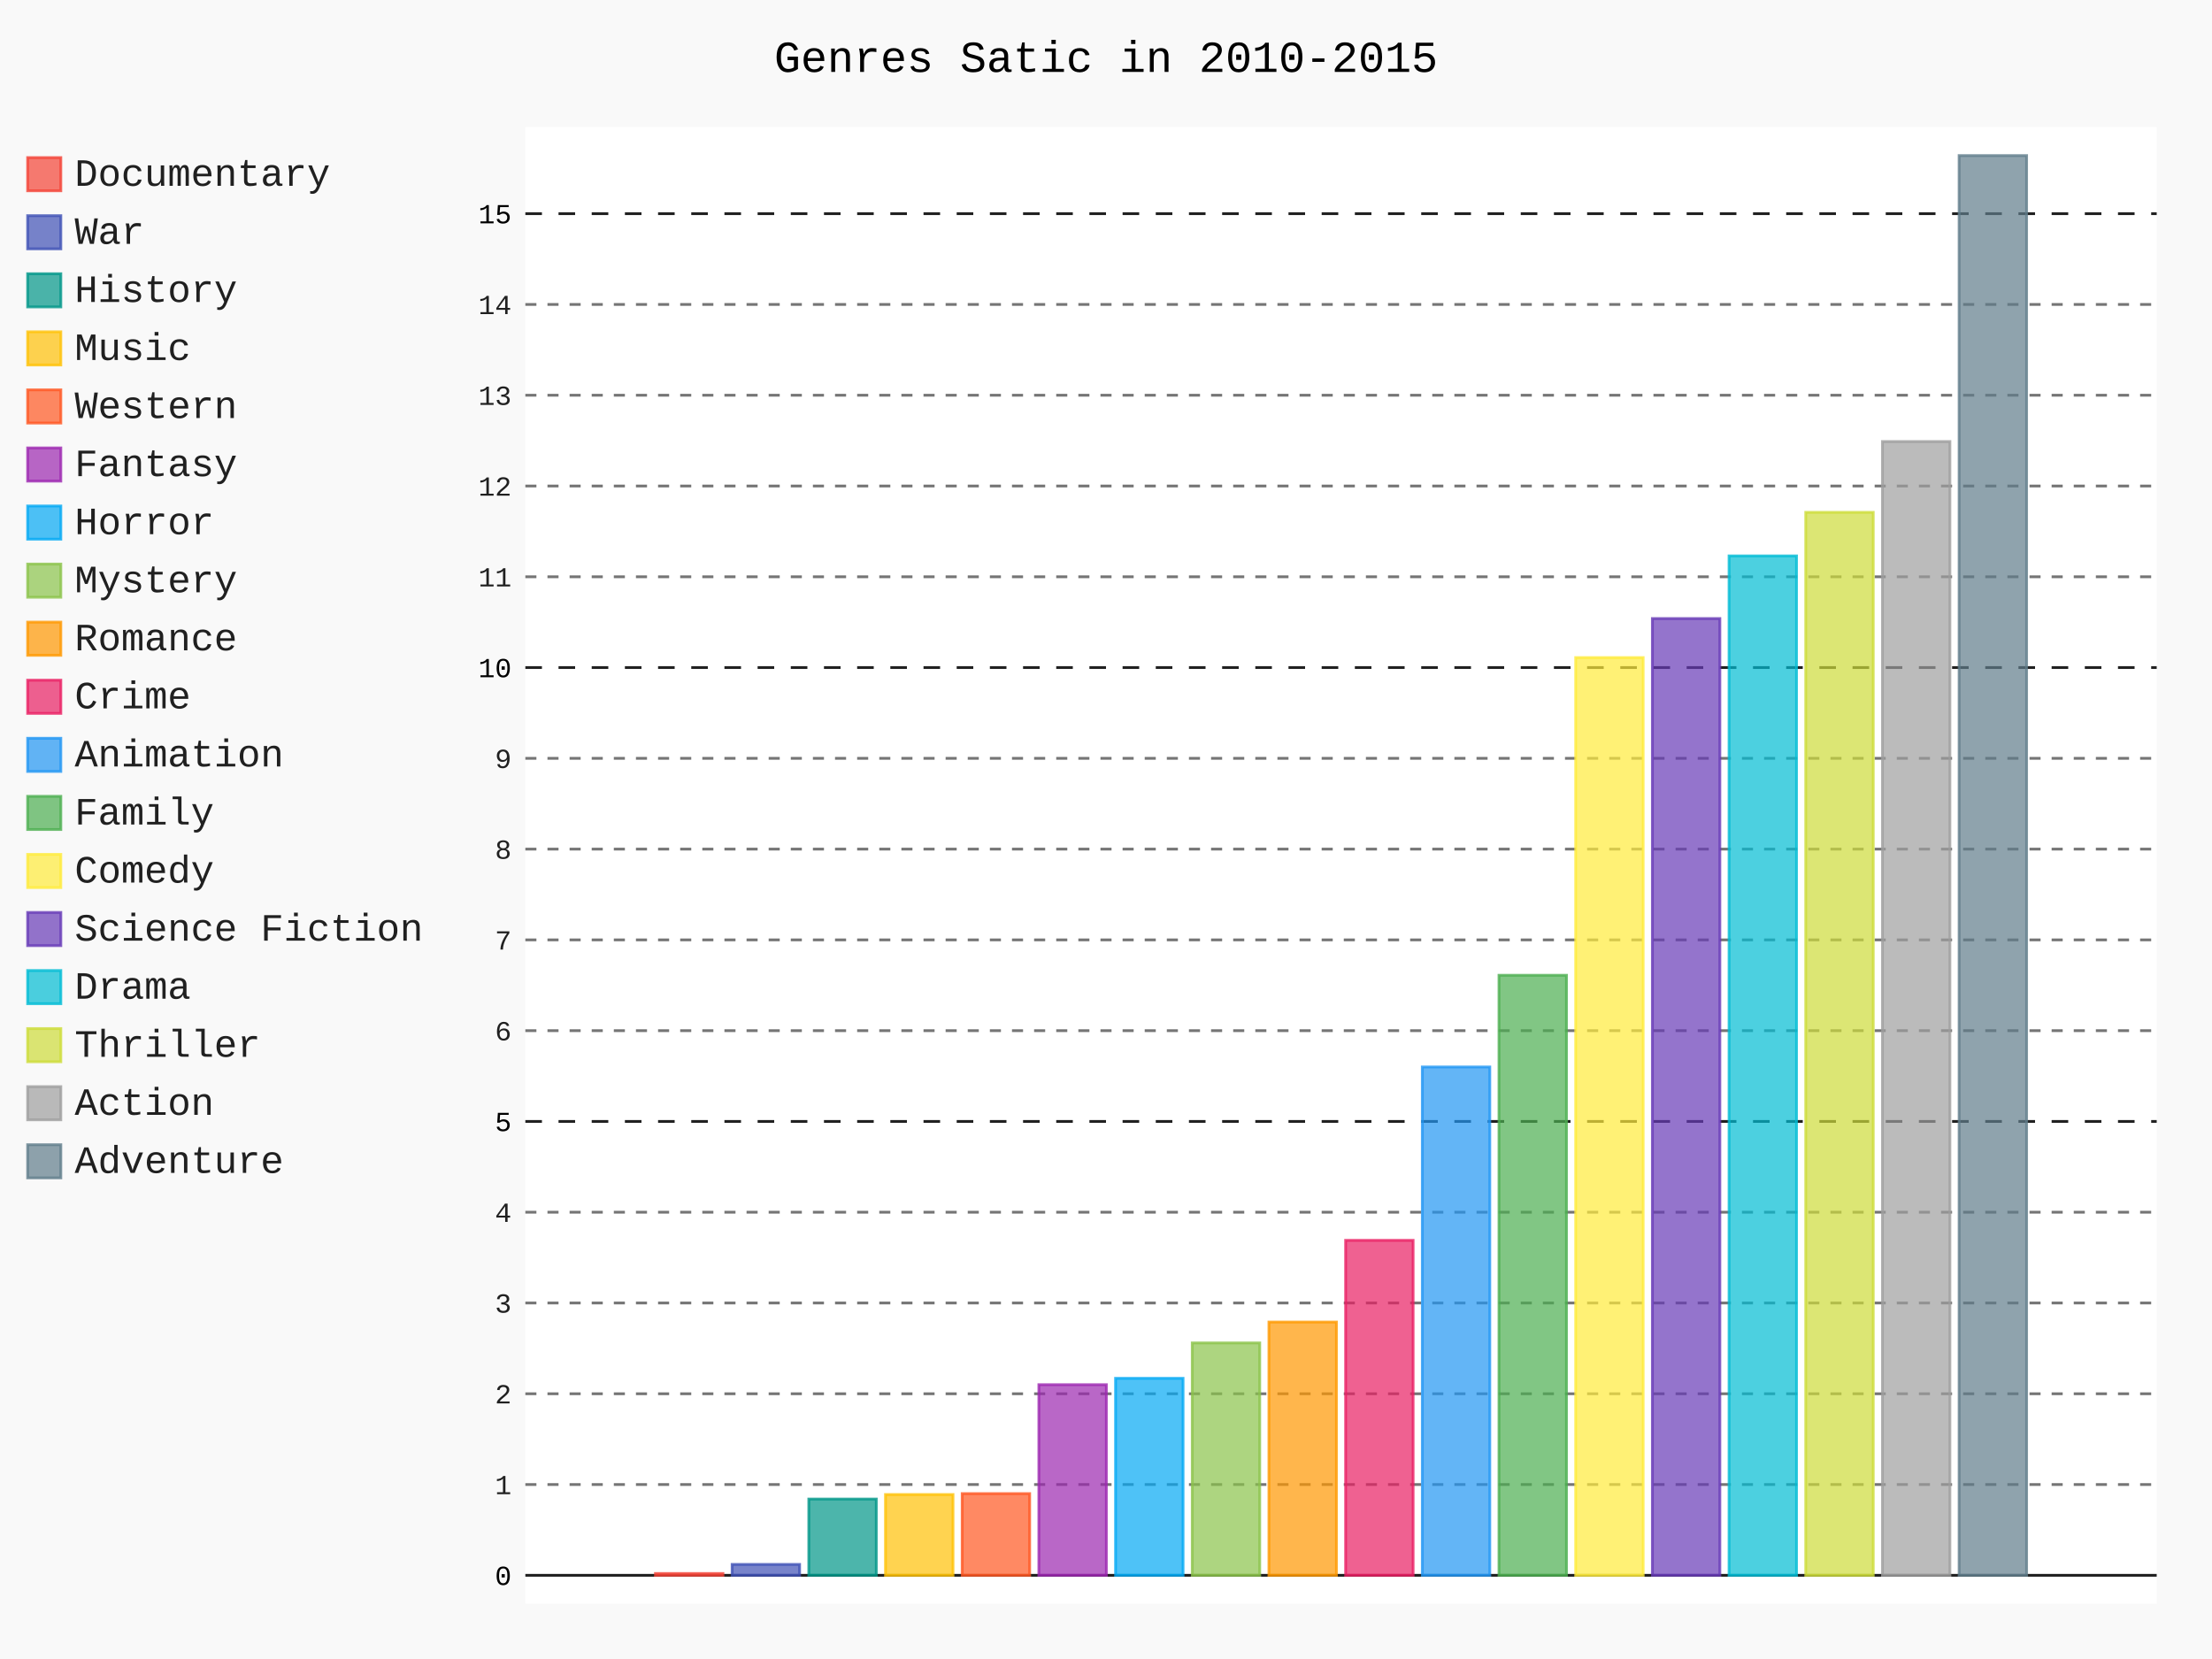
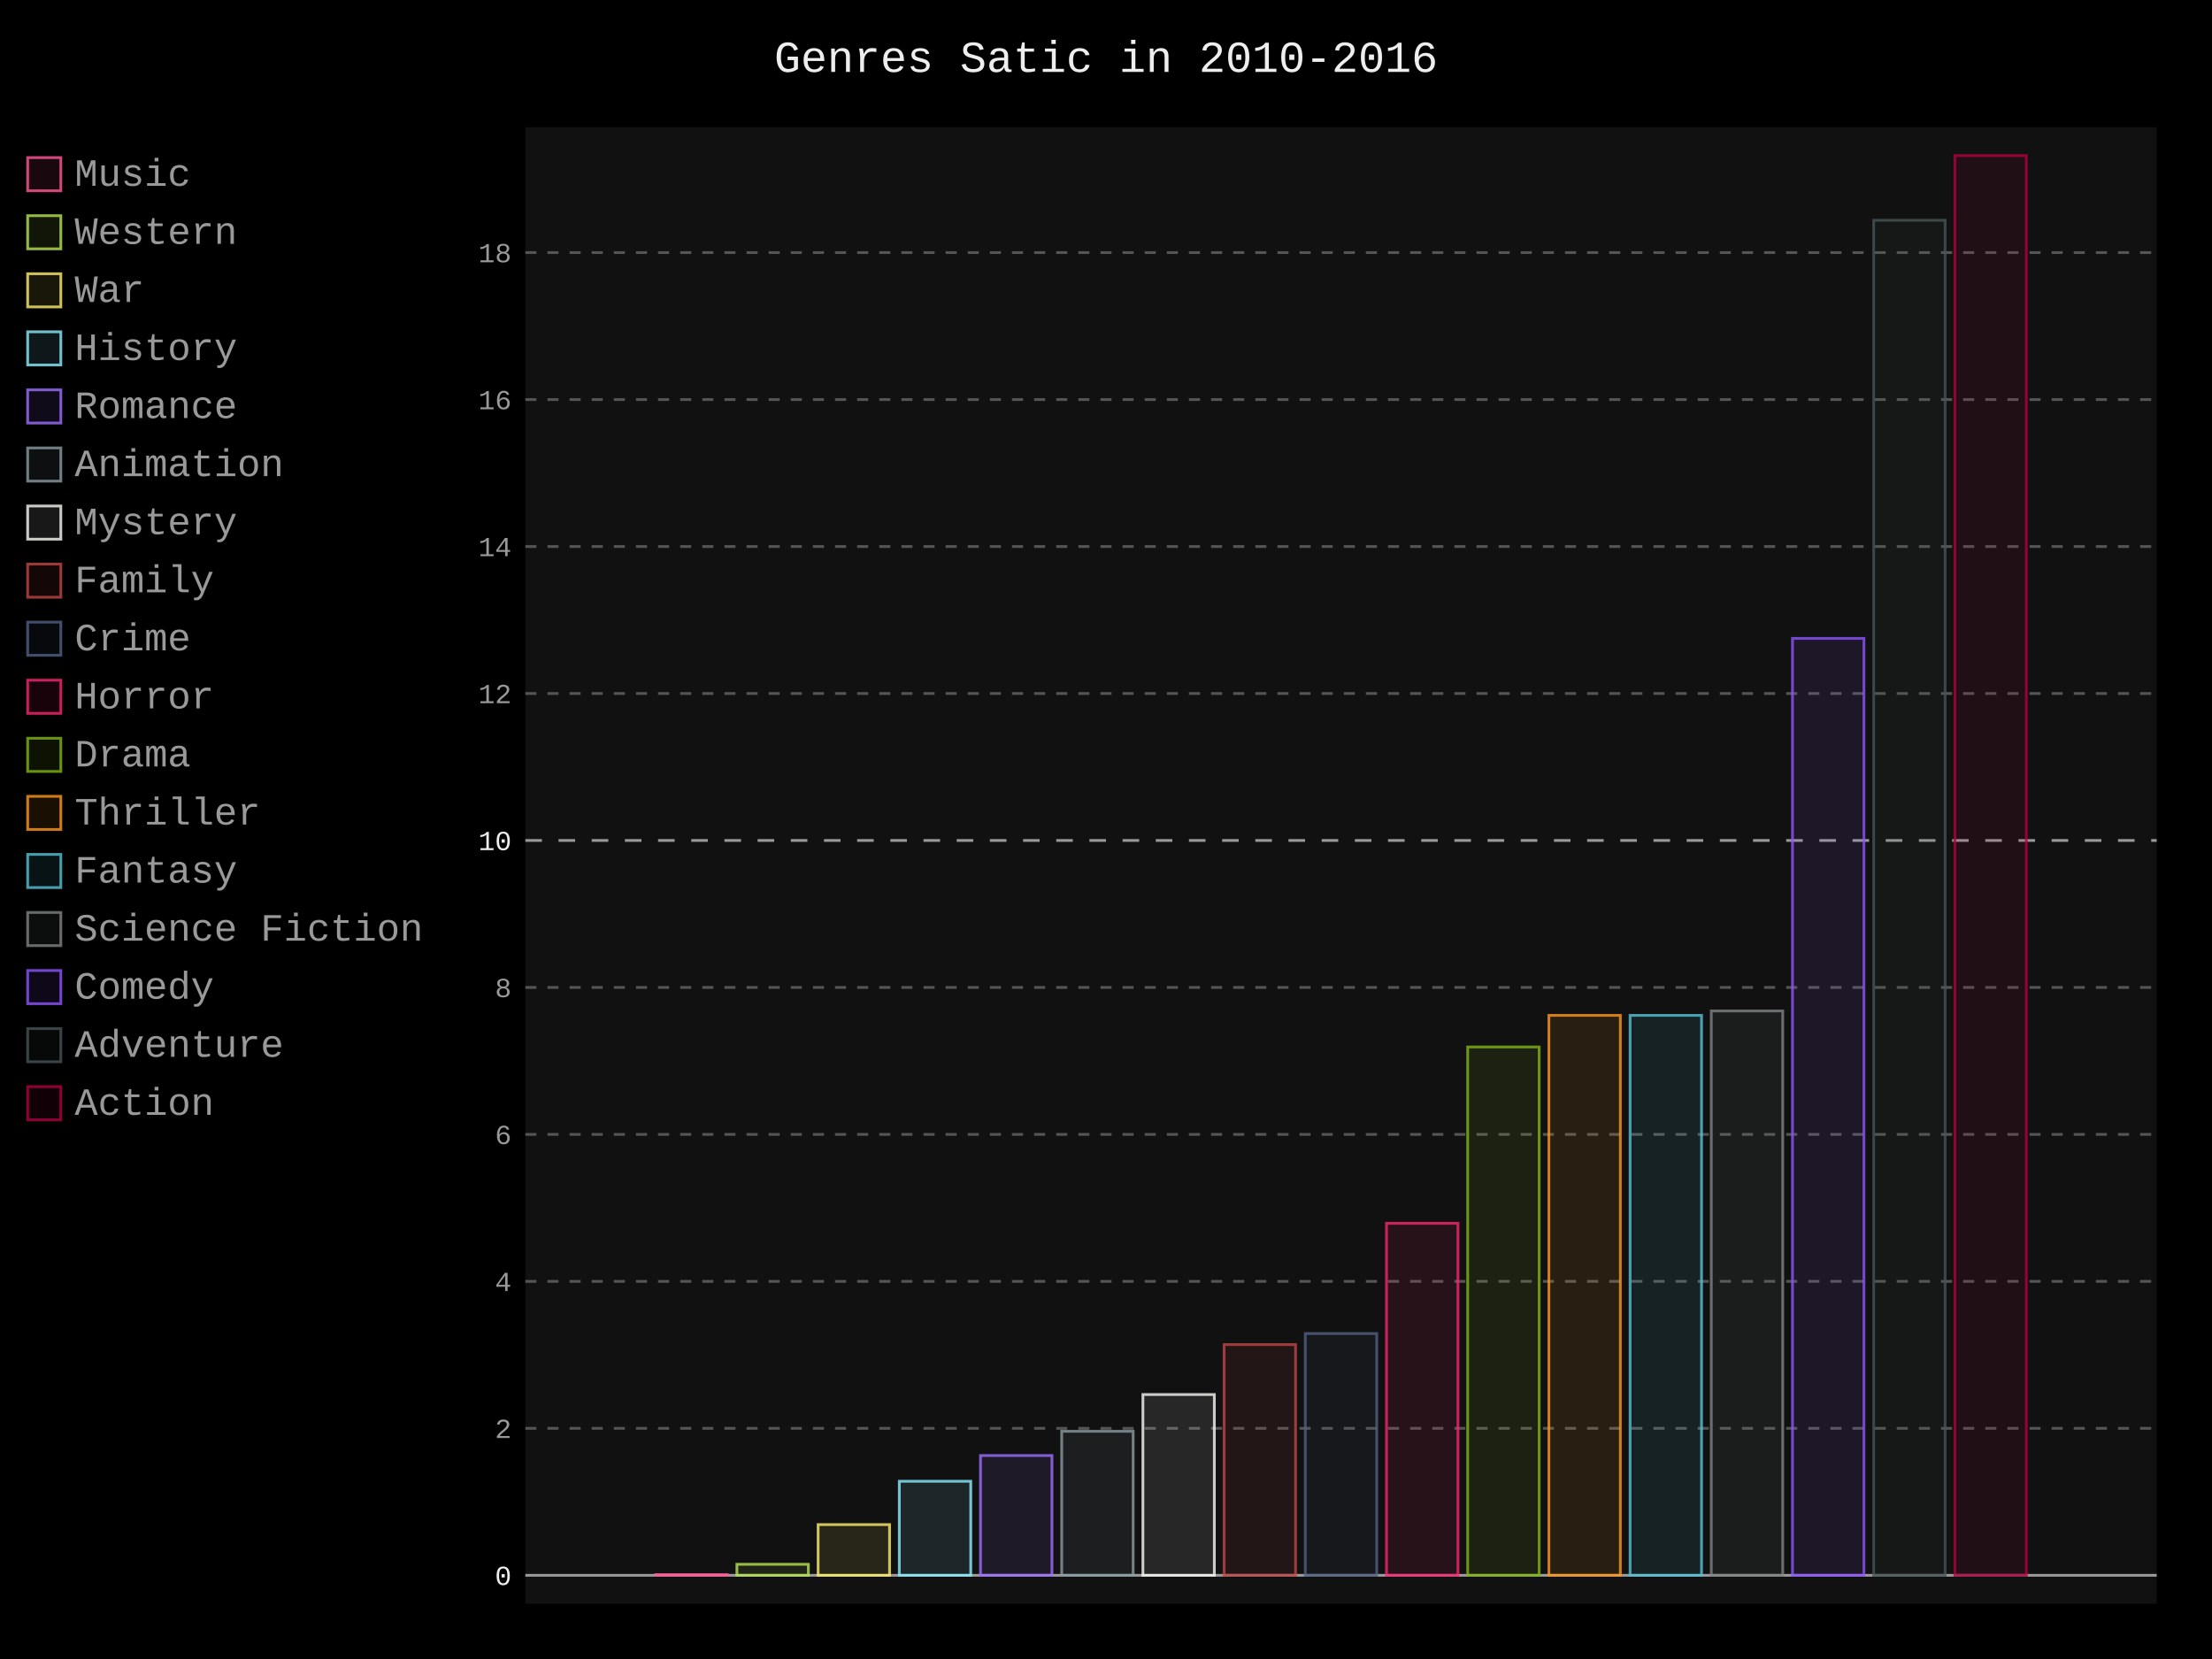
- <svg xmlns="http://www.w3.org/2000/svg" class="pygal-chart" id="chart-6c5efa3a-81f1-4d9d-be4f-29aae250e26e" viewBox="0 0 800 600">
+ <svg xmlns="http://www.w3.org/2000/svg" class="pygal-chart" id="chart-e2accc1a-5eb0-42ec-86e7-71431d6a9a64" viewBox="0 0 800 600">
  <defs>
-     <style type="text/css">#chart-6c5efa3a-81f1-4d9d-be4f-29aae250e26e{-webkit-user-select:none;-webkit-font-smoothing:antialiased;font-family:Consolas,"Liberation Mono",Menlo,Courier,monospace}#chart-6c5efa3a-81f1-4d9d-be4f-29aae250e26e .title{font-family:Consolas,"Liberation Mono",Menlo,Courier,monospace;font-size:16px}#chart-6c5efa3a-81f1-4d9d-be4f-29aae250e26e .legends .legend text{font-family:Consolas,"Liberation Mono",Menlo,Courier,monospace;font-size:14px}#chart-6c5efa3a-81f1-4d9d-be4f-29aae250e26e .axis text{font-family:Consolas,"Liberation Mono",Menlo,Courier,monospace;font-size:10px}#chart-6c5efa3a-81f1-4d9d-be4f-29aae250e26e .axis text.major{font-family:Consolas,"Liberation Mono",Menlo,Courier,monospace;font-size:10px}#chart-6c5efa3a-81f1-4d9d-be4f-29aae250e26e .text-overlay text.value{font-family:Consolas,"Liberation Mono",Menlo,Courier,monospace;font-size:16px}#chart-6c5efa3a-81f1-4d9d-be4f-29aae250e26e .text-overlay text.label{font-family:Consolas,"Liberation Mono",Menlo,Courier,monospace;font-size:10px}#chart-6c5efa3a-81f1-4d9d-be4f-29aae250e26e .tooltip{font-family:Consolas,"Liberation Mono",Menlo,Courier,monospace;font-size:14px}#chart-6c5efa3a-81f1-4d9d-be4f-29aae250e26e text.no_data{font-family:Consolas,"Liberation Mono",Menlo,Courier,monospace;font-size:64px}
- #chart-6c5efa3a-81f1-4d9d-be4f-29aae250e26e{background-color:rgba(249,249,249,1)}#chart-6c5efa3a-81f1-4d9d-be4f-29aae250e26e path,#chart-6c5efa3a-81f1-4d9d-be4f-29aae250e26e line,#chart-6c5efa3a-81f1-4d9d-be4f-29aae250e26e rect,#chart-6c5efa3a-81f1-4d9d-be4f-29aae250e26e circle{-webkit-transition:150ms;-moz-transition:150ms;transition:150ms}#chart-6c5efa3a-81f1-4d9d-be4f-29aae250e26e .graph &gt; .background{fill:rgba(249,249,249,1)}#chart-6c5efa3a-81f1-4d9d-be4f-29aae250e26e .plot &gt; .background{fill:rgba(255,255,255,1)}#chart-6c5efa3a-81f1-4d9d-be4f-29aae250e26e .graph{fill:rgba(0,0,0,.87)}#chart-6c5efa3a-81f1-4d9d-be4f-29aae250e26e text.no_data{fill:rgba(0,0,0,1)}#chart-6c5efa3a-81f1-4d9d-be4f-29aae250e26e .title{fill:rgba(0,0,0,1)}#chart-6c5efa3a-81f1-4d9d-be4f-29aae250e26e .legends .legend text{fill:rgba(0,0,0,.87)}#chart-6c5efa3a-81f1-4d9d-be4f-29aae250e26e .legends .legend:hover text{fill:rgba(0,0,0,1)}#chart-6c5efa3a-81f1-4d9d-be4f-29aae250e26e .axis .line{stroke:rgba(0,0,0,1)}#chart-6c5efa3a-81f1-4d9d-be4f-29aae250e26e .axis .guide.line{stroke:rgba(0,0,0,.54)}#chart-6c5efa3a-81f1-4d9d-be4f-29aae250e26e .axis .major.line{stroke:rgba(0,0,0,.87)}#chart-6c5efa3a-81f1-4d9d-be4f-29aae250e26e .axis text.major{fill:rgba(0,0,0,1)}#chart-6c5efa3a-81f1-4d9d-be4f-29aae250e26e .axis.y .guides:hover .guide.line,#chart-6c5efa3a-81f1-4d9d-be4f-29aae250e26e .line-graph .axis.x .guides:hover .guide.line,#chart-6c5efa3a-81f1-4d9d-be4f-29aae250e26e .stackedline-graph .axis.x .guides:hover .guide.line,#chart-6c5efa3a-81f1-4d9d-be4f-29aae250e26e .xy-graph .axis.x .guides:hover .guide.line{stroke:rgba(0,0,0,1)}#chart-6c5efa3a-81f1-4d9d-be4f-29aae250e26e .axis .guides:hover text{fill:rgba(0,0,0,1)}#chart-6c5efa3a-81f1-4d9d-be4f-29aae250e26e .reactive{fill-opacity:.7;stroke-opacity:.8}#chart-6c5efa3a-81f1-4d9d-be4f-29aae250e26e .ci{stroke:rgba(0,0,0,.87)}#chart-6c5efa3a-81f1-4d9d-be4f-29aae250e26e .reactive.active,#chart-6c5efa3a-81f1-4d9d-be4f-29aae250e26e .active .reactive{fill-opacity:.8;stroke-opacity:.9;stroke-width:4}#chart-6c5efa3a-81f1-4d9d-be4f-29aae250e26e .ci .reactive.active{stroke-width:1.5}#chart-6c5efa3a-81f1-4d9d-be4f-29aae250e26e .series text{fill:rgba(0,0,0,1)}#chart-6c5efa3a-81f1-4d9d-be4f-29aae250e26e .tooltip rect{fill:rgba(255,255,255,1);stroke:rgba(0,0,0,1);-webkit-transition:opacity 150ms;-moz-transition:opacity 150ms;transition:opacity 150ms}#chart-6c5efa3a-81f1-4d9d-be4f-29aae250e26e .tooltip .label{fill:rgba(0,0,0,.87)}#chart-6c5efa3a-81f1-4d9d-be4f-29aae250e26e .tooltip .label{fill:rgba(0,0,0,.87)}#chart-6c5efa3a-81f1-4d9d-be4f-29aae250e26e .tooltip .legend{font-size:.8em;fill:rgba(0,0,0,.54)}#chart-6c5efa3a-81f1-4d9d-be4f-29aae250e26e .tooltip .x_label{font-size:.6em;fill:rgba(0,0,0,1)}#chart-6c5efa3a-81f1-4d9d-be4f-29aae250e26e .tooltip .xlink{font-size:.5em;text-decoration:underline}#chart-6c5efa3a-81f1-4d9d-be4f-29aae250e26e .tooltip .value{font-size:1.5em}#chart-6c5efa3a-81f1-4d9d-be4f-29aae250e26e .bound{font-size:.5em}#chart-6c5efa3a-81f1-4d9d-be4f-29aae250e26e .max-value{font-size:.75em;fill:rgba(0,0,0,.54)}#chart-6c5efa3a-81f1-4d9d-be4f-29aae250e26e .map-element{fill:rgba(255,255,255,1);stroke:rgba(0,0,0,.54) !important}#chart-6c5efa3a-81f1-4d9d-be4f-29aae250e26e .map-element .reactive{fill-opacity:inherit;stroke-opacity:inherit}#chart-6c5efa3a-81f1-4d9d-be4f-29aae250e26e .color-0,#chart-6c5efa3a-81f1-4d9d-be4f-29aae250e26e .color-0 a:visited{stroke:#F44336;fill:#F44336}#chart-6c5efa3a-81f1-4d9d-be4f-29aae250e26e .color-1,#chart-6c5efa3a-81f1-4d9d-be4f-29aae250e26e .color-1 a:visited{stroke:#3F51B5;fill:#3F51B5}#chart-6c5efa3a-81f1-4d9d-be4f-29aae250e26e .color-2,#chart-6c5efa3a-81f1-4d9d-be4f-29aae250e26e .color-2 a:visited{stroke:#009688;fill:#009688}#chart-6c5efa3a-81f1-4d9d-be4f-29aae250e26e .color-3,#chart-6c5efa3a-81f1-4d9d-be4f-29aae250e26e .color-3 a:visited{stroke:#FFC107;fill:#FFC107}#chart-6c5efa3a-81f1-4d9d-be4f-29aae250e26e .color-4,#chart-6c5efa3a-81f1-4d9d-be4f-29aae250e26e .color-4 a:visited{stroke:#FF5722;fill:#FF5722}#chart-6c5efa3a-81f1-4d9d-be4f-29aae250e26e .color-5,#chart-6c5efa3a-81f1-4d9d-be4f-29aae250e26e .color-5 a:visited{stroke:#9C27B0;fill:#9C27B0}#chart-6c5efa3a-81f1-4d9d-be4f-29aae250e26e .color-6,#chart-6c5efa3a-81f1-4d9d-be4f-29aae250e26e .color-6 a:visited{stroke:#03A9F4;fill:#03A9F4}#chart-6c5efa3a-81f1-4d9d-be4f-29aae250e26e .color-7,#chart-6c5efa3a-81f1-4d9d-be4f-29aae250e26e .color-7 a:visited{stroke:#8BC34A;fill:#8BC34A}#chart-6c5efa3a-81f1-4d9d-be4f-29aae250e26e .color-8,#chart-6c5efa3a-81f1-4d9d-be4f-29aae250e26e .color-8 a:visited{stroke:#FF9800;fill:#FF9800}#chart-6c5efa3a-81f1-4d9d-be4f-29aae250e26e .color-9,#chart-6c5efa3a-81f1-4d9d-be4f-29aae250e26e .color-9 a:visited{stroke:#E91E63;fill:#E91E63}#chart-6c5efa3a-81f1-4d9d-be4f-29aae250e26e .color-10,#chart-6c5efa3a-81f1-4d9d-be4f-29aae250e26e .color-10 a:visited{stroke:#2196F3;fill:#2196F3}#chart-6c5efa3a-81f1-4d9d-be4f-29aae250e26e .color-11,#chart-6c5efa3a-81f1-4d9d-be4f-29aae250e26e .color-11 a:visited{stroke:#4CAF50;fill:#4CAF50}#chart-6c5efa3a-81f1-4d9d-be4f-29aae250e26e .color-12,#chart-6c5efa3a-81f1-4d9d-be4f-29aae250e26e .color-12 a:visited{stroke:#FFEB3B;fill:#FFEB3B}#chart-6c5efa3a-81f1-4d9d-be4f-29aae250e26e .color-13,#chart-6c5efa3a-81f1-4d9d-be4f-29aae250e26e .color-13 a:visited{stroke:#673AB7;fill:#673AB7}#chart-6c5efa3a-81f1-4d9d-be4f-29aae250e26e .color-14,#chart-6c5efa3a-81f1-4d9d-be4f-29aae250e26e .color-14 a:visited{stroke:#00BCD4;fill:#00BCD4}#chart-6c5efa3a-81f1-4d9d-be4f-29aae250e26e .color-15,#chart-6c5efa3a-81f1-4d9d-be4f-29aae250e26e .color-15 a:visited{stroke:#CDDC39;fill:#CDDC39}#chart-6c5efa3a-81f1-4d9d-be4f-29aae250e26e .color-16,#chart-6c5efa3a-81f1-4d9d-be4f-29aae250e26e .color-16 a:visited{stroke:#9E9E9E;fill:#9E9E9E}#chart-6c5efa3a-81f1-4d9d-be4f-29aae250e26e .color-17,#chart-6c5efa3a-81f1-4d9d-be4f-29aae250e26e .color-17 a:visited{stroke:#607D8B;fill:#607D8B}#chart-6c5efa3a-81f1-4d9d-be4f-29aae250e26e .text-overlay .color-0 text{fill:black}#chart-6c5efa3a-81f1-4d9d-be4f-29aae250e26e .text-overlay .color-1 text{fill:black}#chart-6c5efa3a-81f1-4d9d-be4f-29aae250e26e .text-overlay .color-2 text{fill:black}#chart-6c5efa3a-81f1-4d9d-be4f-29aae250e26e .text-overlay .color-3 text{fill:black}#chart-6c5efa3a-81f1-4d9d-be4f-29aae250e26e .text-overlay .color-4 text{fill:black}#chart-6c5efa3a-81f1-4d9d-be4f-29aae250e26e .text-overlay .color-5 text{fill:black}#chart-6c5efa3a-81f1-4d9d-be4f-29aae250e26e .text-overlay .color-6 text{fill:black}#chart-6c5efa3a-81f1-4d9d-be4f-29aae250e26e .text-overlay .color-7 text{fill:black}#chart-6c5efa3a-81f1-4d9d-be4f-29aae250e26e .text-overlay .color-8 text{fill:black}#chart-6c5efa3a-81f1-4d9d-be4f-29aae250e26e .text-overlay .color-9 text{fill:black}#chart-6c5efa3a-81f1-4d9d-be4f-29aae250e26e .text-overlay .color-10 text{fill:black}#chart-6c5efa3a-81f1-4d9d-be4f-29aae250e26e .text-overlay .color-11 text{fill:black}#chart-6c5efa3a-81f1-4d9d-be4f-29aae250e26e .text-overlay .color-12 text{fill:black}#chart-6c5efa3a-81f1-4d9d-be4f-29aae250e26e .text-overlay .color-13 text{fill:black}#chart-6c5efa3a-81f1-4d9d-be4f-29aae250e26e .text-overlay .color-14 text{fill:black}#chart-6c5efa3a-81f1-4d9d-be4f-29aae250e26e .text-overlay .color-15 text{fill:black}#chart-6c5efa3a-81f1-4d9d-be4f-29aae250e26e .text-overlay .color-16 text{fill:black}#chart-6c5efa3a-81f1-4d9d-be4f-29aae250e26e .text-overlay .color-17 text{fill:black}
- #chart-6c5efa3a-81f1-4d9d-be4f-29aae250e26e text.no_data{text-anchor:middle}#chart-6c5efa3a-81f1-4d9d-be4f-29aae250e26e .guide.line{fill:none}#chart-6c5efa3a-81f1-4d9d-be4f-29aae250e26e .centered{text-anchor:middle}#chart-6c5efa3a-81f1-4d9d-be4f-29aae250e26e .title{text-anchor:middle}#chart-6c5efa3a-81f1-4d9d-be4f-29aae250e26e .legends .legend text{fill-opacity:1}#chart-6c5efa3a-81f1-4d9d-be4f-29aae250e26e .axis.x text{text-anchor:middle}#chart-6c5efa3a-81f1-4d9d-be4f-29aae250e26e .axis.x:not(.web) text[transform]{text-anchor:start}#chart-6c5efa3a-81f1-4d9d-be4f-29aae250e26e .axis.x:not(.web) text[transform].backwards{text-anchor:end}#chart-6c5efa3a-81f1-4d9d-be4f-29aae250e26e .axis.y text{text-anchor:end}#chart-6c5efa3a-81f1-4d9d-be4f-29aae250e26e .axis.y text[transform].backwards{text-anchor:start}#chart-6c5efa3a-81f1-4d9d-be4f-29aae250e26e .axis.y2 text{text-anchor:start}#chart-6c5efa3a-81f1-4d9d-be4f-29aae250e26e .axis.y2 text[transform].backwards{text-anchor:end}#chart-6c5efa3a-81f1-4d9d-be4f-29aae250e26e .axis .guide.line{stroke-dasharray:4,4}#chart-6c5efa3a-81f1-4d9d-be4f-29aae250e26e .axis .major.guide.line{stroke-dasharray:6,6}#chart-6c5efa3a-81f1-4d9d-be4f-29aae250e26e .horizontal .axis.y .guide.line,#chart-6c5efa3a-81f1-4d9d-be4f-29aae250e26e .horizontal .axis.y2 .guide.line,#chart-6c5efa3a-81f1-4d9d-be4f-29aae250e26e .vertical .axis.x .guide.line{opacity:0}#chart-6c5efa3a-81f1-4d9d-be4f-29aae250e26e .horizontal .axis.always_show .guide.line,#chart-6c5efa3a-81f1-4d9d-be4f-29aae250e26e .vertical .axis.always_show .guide.line{opacity:1 !important}#chart-6c5efa3a-81f1-4d9d-be4f-29aae250e26e .axis.y .guides:hover .guide.line,#chart-6c5efa3a-81f1-4d9d-be4f-29aae250e26e .axis.y2 .guides:hover .guide.line,#chart-6c5efa3a-81f1-4d9d-be4f-29aae250e26e .axis.x .guides:hover .guide.line{opacity:1}#chart-6c5efa3a-81f1-4d9d-be4f-29aae250e26e .axis .guides:hover text{opacity:1}#chart-6c5efa3a-81f1-4d9d-be4f-29aae250e26e .nofill{fill:none}#chart-6c5efa3a-81f1-4d9d-be4f-29aae250e26e .subtle-fill{fill-opacity:.2}#chart-6c5efa3a-81f1-4d9d-be4f-29aae250e26e .dot{stroke-width:1px;fill-opacity:1}#chart-6c5efa3a-81f1-4d9d-be4f-29aae250e26e .dot.active{stroke-width:5px}#chart-6c5efa3a-81f1-4d9d-be4f-29aae250e26e .dot.negative{fill:transparent}#chart-6c5efa3a-81f1-4d9d-be4f-29aae250e26e text,#chart-6c5efa3a-81f1-4d9d-be4f-29aae250e26e tspan{stroke:none !important}#chart-6c5efa3a-81f1-4d9d-be4f-29aae250e26e .series text.active{opacity:1}#chart-6c5efa3a-81f1-4d9d-be4f-29aae250e26e .tooltip rect{fill-opacity:.95;stroke-width:.5}#chart-6c5efa3a-81f1-4d9d-be4f-29aae250e26e .tooltip text{fill-opacity:1}#chart-6c5efa3a-81f1-4d9d-be4f-29aae250e26e .showable{visibility:hidden}#chart-6c5efa3a-81f1-4d9d-be4f-29aae250e26e .showable.shown{visibility:visible}#chart-6c5efa3a-81f1-4d9d-be4f-29aae250e26e .gauge-background{fill:rgba(229,229,229,1);stroke:none}#chart-6c5efa3a-81f1-4d9d-be4f-29aae250e26e .bg-lines{stroke:rgba(249,249,249,1);stroke-width:2px}</style>
+     <style type="text/css">#chart-e2accc1a-5eb0-42ec-86e7-71431d6a9a64{-webkit-user-select:none;-webkit-font-smoothing:antialiased;font-family:Consolas,"Liberation Mono",Menlo,Courier,monospace}#chart-e2accc1a-5eb0-42ec-86e7-71431d6a9a64 .title{font-family:Consolas,"Liberation Mono",Menlo,Courier,monospace;font-size:16px}#chart-e2accc1a-5eb0-42ec-86e7-71431d6a9a64 .legends .legend text{font-family:Consolas,"Liberation Mono",Menlo,Courier,monospace;font-size:14px}#chart-e2accc1a-5eb0-42ec-86e7-71431d6a9a64 .axis text{font-family:Consolas,"Liberation Mono",Menlo,Courier,monospace;font-size:10px}#chart-e2accc1a-5eb0-42ec-86e7-71431d6a9a64 .axis text.major{font-family:Consolas,"Liberation Mono",Menlo,Courier,monospace;font-size:10px}#chart-e2accc1a-5eb0-42ec-86e7-71431d6a9a64 .text-overlay text.value{font-family:Consolas,"Liberation Mono",Menlo,Courier,monospace;font-size:16px}#chart-e2accc1a-5eb0-42ec-86e7-71431d6a9a64 .text-overlay text.label{font-family:Consolas,"Liberation Mono",Menlo,Courier,monospace;font-size:10px}#chart-e2accc1a-5eb0-42ec-86e7-71431d6a9a64 .tooltip{font-family:Consolas,"Liberation Mono",Menlo,Courier,monospace;font-size:14px}#chart-e2accc1a-5eb0-42ec-86e7-71431d6a9a64 text.no_data{font-family:Consolas,"Liberation Mono",Menlo,Courier,monospace;font-size:64px}
+ #chart-e2accc1a-5eb0-42ec-86e7-71431d6a9a64{background-color:black}#chart-e2accc1a-5eb0-42ec-86e7-71431d6a9a64 path,#chart-e2accc1a-5eb0-42ec-86e7-71431d6a9a64 line,#chart-e2accc1a-5eb0-42ec-86e7-71431d6a9a64 rect,#chart-e2accc1a-5eb0-42ec-86e7-71431d6a9a64 circle{-webkit-transition:1s ease-out;-moz-transition:1s ease-out;transition:1s ease-out}#chart-e2accc1a-5eb0-42ec-86e7-71431d6a9a64 .graph &gt; .background{fill:black}#chart-e2accc1a-5eb0-42ec-86e7-71431d6a9a64 .plot &gt; .background{fill:#111}#chart-e2accc1a-5eb0-42ec-86e7-71431d6a9a64 .graph{fill:#999}#chart-e2accc1a-5eb0-42ec-86e7-71431d6a9a64 text.no_data{fill:#eee}#chart-e2accc1a-5eb0-42ec-86e7-71431d6a9a64 .title{fill:#eee}#chart-e2accc1a-5eb0-42ec-86e7-71431d6a9a64 .legends .legend text{fill:#999}#chart-e2accc1a-5eb0-42ec-86e7-71431d6a9a64 .legends .legend:hover text{fill:#eee}#chart-e2accc1a-5eb0-42ec-86e7-71431d6a9a64 .axis .line{stroke:#eee}#chart-e2accc1a-5eb0-42ec-86e7-71431d6a9a64 .axis .guide.line{stroke:#555}#chart-e2accc1a-5eb0-42ec-86e7-71431d6a9a64 .axis .major.line{stroke:#999}#chart-e2accc1a-5eb0-42ec-86e7-71431d6a9a64 .axis text.major{fill:#eee}#chart-e2accc1a-5eb0-42ec-86e7-71431d6a9a64 .axis.y .guides:hover .guide.line,#chart-e2accc1a-5eb0-42ec-86e7-71431d6a9a64 .line-graph .axis.x .guides:hover .guide.line,#chart-e2accc1a-5eb0-42ec-86e7-71431d6a9a64 .stackedline-graph .axis.x .guides:hover .guide.line,#chart-e2accc1a-5eb0-42ec-86e7-71431d6a9a64 .xy-graph .axis.x .guides:hover .guide.line{stroke:#eee}#chart-e2accc1a-5eb0-42ec-86e7-71431d6a9a64 .axis .guides:hover text{fill:#eee}#chart-e2accc1a-5eb0-42ec-86e7-71431d6a9a64 .reactive{fill-opacity:.1;stroke-opacity:.8}#chart-e2accc1a-5eb0-42ec-86e7-71431d6a9a64 .ci{stroke:#999}#chart-e2accc1a-5eb0-42ec-86e7-71431d6a9a64 .reactive.active,#chart-e2accc1a-5eb0-42ec-86e7-71431d6a9a64 .active .reactive{fill-opacity:.75;stroke-opacity:.9;stroke-width:4}#chart-e2accc1a-5eb0-42ec-86e7-71431d6a9a64 .ci .reactive.active{stroke-width:1.5}#chart-e2accc1a-5eb0-42ec-86e7-71431d6a9a64 .series text{fill:#eee}#chart-e2accc1a-5eb0-42ec-86e7-71431d6a9a64 .tooltip rect{fill:#111;stroke:#eee;-webkit-transition:opacity 1s ease-out;-moz-transition:opacity 1s ease-out;transition:opacity 1s ease-out}#chart-e2accc1a-5eb0-42ec-86e7-71431d6a9a64 .tooltip .label{fill:#999}#chart-e2accc1a-5eb0-42ec-86e7-71431d6a9a64 .tooltip .label{fill:#999}#chart-e2accc1a-5eb0-42ec-86e7-71431d6a9a64 .tooltip .legend{font-size:.8em;fill:#555}#chart-e2accc1a-5eb0-42ec-86e7-71431d6a9a64 .tooltip .x_label{font-size:.6em;fill:#eee}#chart-e2accc1a-5eb0-42ec-86e7-71431d6a9a64 .tooltip .xlink{font-size:.5em;text-decoration:underline}#chart-e2accc1a-5eb0-42ec-86e7-71431d6a9a64 .tooltip .value{font-size:1.5em}#chart-e2accc1a-5eb0-42ec-86e7-71431d6a9a64 .bound{font-size:.5em}#chart-e2accc1a-5eb0-42ec-86e7-71431d6a9a64 .max-value{font-size:.75em;fill:#555}#chart-e2accc1a-5eb0-42ec-86e7-71431d6a9a64 .map-element{fill:#111;stroke:#555 !important}#chart-e2accc1a-5eb0-42ec-86e7-71431d6a9a64 .map-element .reactive{fill-opacity:inherit;stroke-opacity:inherit}#chart-e2accc1a-5eb0-42ec-86e7-71431d6a9a64 .color-0,#chart-e2accc1a-5eb0-42ec-86e7-71431d6a9a64 .color-0 a:visited{stroke:#ff5995;fill:#ff5995}#chart-e2accc1a-5eb0-42ec-86e7-71431d6a9a64 .color-1,#chart-e2accc1a-5eb0-42ec-86e7-71431d6a9a64 .color-1 a:visited{stroke:#b6e354;fill:#b6e354}#chart-e2accc1a-5eb0-42ec-86e7-71431d6a9a64 .color-2,#chart-e2accc1a-5eb0-42ec-86e7-71431d6a9a64 .color-2 a:visited{stroke:#feed6c;fill:#feed6c}#chart-e2accc1a-5eb0-42ec-86e7-71431d6a9a64 .color-3,#chart-e2accc1a-5eb0-42ec-86e7-71431d6a9a64 .color-3 a:visited{stroke:#8cedff;fill:#8cedff}#chart-e2accc1a-5eb0-42ec-86e7-71431d6a9a64 .color-4,#chart-e2accc1a-5eb0-42ec-86e7-71431d6a9a64 .color-4 a:visited{stroke:#9e6ffe;fill:#9e6ffe}#chart-e2accc1a-5eb0-42ec-86e7-71431d6a9a64 .color-5,#chart-e2accc1a-5eb0-42ec-86e7-71431d6a9a64 .color-5 a:visited{stroke:#899ca1;fill:#899ca1}#chart-e2accc1a-5eb0-42ec-86e7-71431d6a9a64 .color-6,#chart-e2accc1a-5eb0-42ec-86e7-71431d6a9a64 .color-6 a:visited{stroke:#f8f8f2;fill:#f8f8f2}#chart-e2accc1a-5eb0-42ec-86e7-71431d6a9a64 .color-7,#chart-e2accc1a-5eb0-42ec-86e7-71431d6a9a64 .color-7 a:visited{stroke:#bf4646;fill:#bf4646}#chart-e2accc1a-5eb0-42ec-86e7-71431d6a9a64 .color-8,#chart-e2accc1a-5eb0-42ec-86e7-71431d6a9a64 .color-8 a:visited{stroke:#516083;fill:#516083}#chart-e2accc1a-5eb0-42ec-86e7-71431d6a9a64 .color-9,#chart-e2accc1a-5eb0-42ec-86e7-71431d6a9a64 .color-9 a:visited{stroke:#f92672;fill:#f92672}#chart-e2accc1a-5eb0-42ec-86e7-71431d6a9a64 .color-10,#chart-e2accc1a-5eb0-42ec-86e7-71431d6a9a64 .color-10 a:visited{stroke:#82b414;fill:#82b414}#chart-e2accc1a-5eb0-42ec-86e7-71431d6a9a64 .color-11,#chart-e2accc1a-5eb0-42ec-86e7-71431d6a9a64 .color-11 a:visited{stroke:#fd971f;fill:#fd971f}#chart-e2accc1a-5eb0-42ec-86e7-71431d6a9a64 .color-12,#chart-e2accc1a-5eb0-42ec-86e7-71431d6a9a64 .color-12 a:visited{stroke:#56c2d6;fill:#56c2d6}#chart-e2accc1a-5eb0-42ec-86e7-71431d6a9a64 .color-13,#chart-e2accc1a-5eb0-42ec-86e7-71431d6a9a64 .color-13 a:visited{stroke:#808384;fill:#808384}#chart-e2accc1a-5eb0-42ec-86e7-71431d6a9a64 .color-14,#chart-e2accc1a-5eb0-42ec-86e7-71431d6a9a64 .color-14 a:visited{stroke:#8c54fe;fill:#8c54fe}#chart-e2accc1a-5eb0-42ec-86e7-71431d6a9a64 .color-15,#chart-e2accc1a-5eb0-42ec-86e7-71431d6a9a64 .color-15 a:visited{stroke:#465457;fill:#465457}#chart-e2accc1a-5eb0-42ec-86e7-71431d6a9a64 .color-16,#chart-e2accc1a-5eb0-42ec-86e7-71431d6a9a64 .color-16 a:visited{stroke:#b00040;fill:#b00040}#chart-e2accc1a-5eb0-42ec-86e7-71431d6a9a64 .text-overlay .color-0 text{fill:black}#chart-e2accc1a-5eb0-42ec-86e7-71431d6a9a64 .text-overlay .color-1 text{fill:black}#chart-e2accc1a-5eb0-42ec-86e7-71431d6a9a64 .text-overlay .color-2 text{fill:black}#chart-e2accc1a-5eb0-42ec-86e7-71431d6a9a64 .text-overlay .color-3 text{fill:black}#chart-e2accc1a-5eb0-42ec-86e7-71431d6a9a64 .text-overlay .color-4 text{fill:black}#chart-e2accc1a-5eb0-42ec-86e7-71431d6a9a64 .text-overlay .color-5 text{fill:black}#chart-e2accc1a-5eb0-42ec-86e7-71431d6a9a64 .text-overlay .color-6 text{fill:black}#chart-e2accc1a-5eb0-42ec-86e7-71431d6a9a64 .text-overlay .color-7 text{fill:black}#chart-e2accc1a-5eb0-42ec-86e7-71431d6a9a64 .text-overlay .color-8 text{fill:black}#chart-e2accc1a-5eb0-42ec-86e7-71431d6a9a64 .text-overlay .color-9 text{fill:black}#chart-e2accc1a-5eb0-42ec-86e7-71431d6a9a64 .text-overlay .color-10 text{fill:black}#chart-e2accc1a-5eb0-42ec-86e7-71431d6a9a64 .text-overlay .color-11 text{fill:black}#chart-e2accc1a-5eb0-42ec-86e7-71431d6a9a64 .text-overlay .color-12 text{fill:black}#chart-e2accc1a-5eb0-42ec-86e7-71431d6a9a64 .text-overlay .color-13 text{fill:black}#chart-e2accc1a-5eb0-42ec-86e7-71431d6a9a64 .text-overlay .color-14 text{fill:black}#chart-e2accc1a-5eb0-42ec-86e7-71431d6a9a64 .text-overlay .color-15 text{fill:black}#chart-e2accc1a-5eb0-42ec-86e7-71431d6a9a64 .text-overlay .color-16 text{fill:black}
+ #chart-e2accc1a-5eb0-42ec-86e7-71431d6a9a64 text.no_data{text-anchor:middle}#chart-e2accc1a-5eb0-42ec-86e7-71431d6a9a64 .guide.line{fill:none}#chart-e2accc1a-5eb0-42ec-86e7-71431d6a9a64 .centered{text-anchor:middle}#chart-e2accc1a-5eb0-42ec-86e7-71431d6a9a64 .title{text-anchor:middle}#chart-e2accc1a-5eb0-42ec-86e7-71431d6a9a64 .legends .legend text{fill-opacity:1}#chart-e2accc1a-5eb0-42ec-86e7-71431d6a9a64 .axis.x text{text-anchor:middle}#chart-e2accc1a-5eb0-42ec-86e7-71431d6a9a64 .axis.x:not(.web) text[transform]{text-anchor:start}#chart-e2accc1a-5eb0-42ec-86e7-71431d6a9a64 .axis.x:not(.web) text[transform].backwards{text-anchor:end}#chart-e2accc1a-5eb0-42ec-86e7-71431d6a9a64 .axis.y text{text-anchor:end}#chart-e2accc1a-5eb0-42ec-86e7-71431d6a9a64 .axis.y text[transform].backwards{text-anchor:start}#chart-e2accc1a-5eb0-42ec-86e7-71431d6a9a64 .axis.y2 text{text-anchor:start}#chart-e2accc1a-5eb0-42ec-86e7-71431d6a9a64 .axis.y2 text[transform].backwards{text-anchor:end}#chart-e2accc1a-5eb0-42ec-86e7-71431d6a9a64 .axis .guide.line{stroke-dasharray:4,4}#chart-e2accc1a-5eb0-42ec-86e7-71431d6a9a64 .axis .major.guide.line{stroke-dasharray:6,6}#chart-e2accc1a-5eb0-42ec-86e7-71431d6a9a64 .horizontal .axis.y .guide.line,#chart-e2accc1a-5eb0-42ec-86e7-71431d6a9a64 .horizontal .axis.y2 .guide.line,#chart-e2accc1a-5eb0-42ec-86e7-71431d6a9a64 .vertical .axis.x .guide.line{opacity:0}#chart-e2accc1a-5eb0-42ec-86e7-71431d6a9a64 .horizontal .axis.always_show .guide.line,#chart-e2accc1a-5eb0-42ec-86e7-71431d6a9a64 .vertical .axis.always_show .guide.line{opacity:1 !important}#chart-e2accc1a-5eb0-42ec-86e7-71431d6a9a64 .axis.y .guides:hover .guide.line,#chart-e2accc1a-5eb0-42ec-86e7-71431d6a9a64 .axis.y2 .guides:hover .guide.line,#chart-e2accc1a-5eb0-42ec-86e7-71431d6a9a64 .axis.x .guides:hover .guide.line{opacity:1}#chart-e2accc1a-5eb0-42ec-86e7-71431d6a9a64 .axis .guides:hover text{opacity:1}#chart-e2accc1a-5eb0-42ec-86e7-71431d6a9a64 .nofill{fill:none}#chart-e2accc1a-5eb0-42ec-86e7-71431d6a9a64 .subtle-fill{fill-opacity:.2}#chart-e2accc1a-5eb0-42ec-86e7-71431d6a9a64 .dot{stroke-width:1px;fill-opacity:1}#chart-e2accc1a-5eb0-42ec-86e7-71431d6a9a64 .dot.active{stroke-width:5px}#chart-e2accc1a-5eb0-42ec-86e7-71431d6a9a64 .dot.negative{fill:transparent}#chart-e2accc1a-5eb0-42ec-86e7-71431d6a9a64 text,#chart-e2accc1a-5eb0-42ec-86e7-71431d6a9a64 tspan{stroke:none !important}#chart-e2accc1a-5eb0-42ec-86e7-71431d6a9a64 .series text.active{opacity:1}#chart-e2accc1a-5eb0-42ec-86e7-71431d6a9a64 .tooltip rect{fill-opacity:.95;stroke-width:.5}#chart-e2accc1a-5eb0-42ec-86e7-71431d6a9a64 .tooltip text{fill-opacity:1}#chart-e2accc1a-5eb0-42ec-86e7-71431d6a9a64 .showable{visibility:hidden}#chart-e2accc1a-5eb0-42ec-86e7-71431d6a9a64 .showable.shown{visibility:visible}#chart-e2accc1a-5eb0-42ec-86e7-71431d6a9a64 .gauge-background{fill:rgba(229,229,229,1);stroke:none}#chart-e2accc1a-5eb0-42ec-86e7-71431d6a9a64 .bg-lines{stroke:black;stroke-width:2px}</style>
  </defs>
  <g class="graph bar-graph vertical">
    <rect class="background" height="600" width="800" x="0" y="0" />
    <g class="plot" transform="translate(190, 46)">
      <rect class="background" height="534" width="590.0" x="0" y="0" />
      <g class="axis y always_show">
        <g class="guides">
          <path class="axis major line" d="M0 523.731 h590" />
          <text class="major" x="-5" y="527.231">0</text>
        </g>
        <g class="guides">
-           <path class="guide line" d="M0 490.901 h590" />
-           <text class="" x="-5" y="494.401">1</text>
-         </g>
-         <g class="guides">
-           <path class="guide line" d="M0 458.071 h590" />
-           <text class="" x="-5" y="461.571">2</text>
-         </g>
-         <g class="guides">
-           <path class="guide line" d="M0 425.241 h590" />
-           <text class="" x="-5" y="428.741">3</text>
-         </g>
-         <g class="guides">
-           <path class="guide line" d="M0 392.411 h590" />
-           <text class="" x="-5" y="395.911">4</text>
-         </g>
-         <g class="guides">
-           <path class="major guide line" d="M0 359.581 h590" />
-           <text class="major" x="-5" y="363.081">5</text>
-         </g>
-         <g class="guides">
-           <path class="guide line" d="M0 326.751 h590" />
-           <text class="" x="-5" y="330.251">6</text>
-         </g>
-         <g class="guides">
-           <path class="guide line" d="M0 293.921 h590" />
-           <text class="" x="-5" y="297.421">7</text>
-         </g>
-         <g class="guides">
-           <path class="guide line" d="M0 261.091 h590" />
-           <text class="" x="-5" y="264.591">8</text>
-         </g>
-         <g class="guides">
-           <path class="guide line" d="M0 228.261 h590" />
-           <text class="" x="-5" y="231.761">9</text>
-         </g>
-         <g class="guides">
-           <path class="major guide line" d="M0 195.431 h590" />
-           <text class="major" x="-5" y="198.931">10</text>
-         </g>
-         <g class="guides">
-           <path class="guide line" d="M0 162.601 h590" />
-           <text class="" x="-5" y="166.101">11</text>
-         </g>
-         <g class="guides">
-           <path class="guide line" d="M0 129.771 h590" />
-           <text class="" x="-5" y="133.271">12</text>
-         </g>
-         <g class="guides">
-           <path class="guide line" d="M0 96.94 h590" />
-           <text class="" x="-5" y="100.44">13</text>
-         </g>
-         <g class="guides">
-           <path class="guide line" d="M0 64.11 h590" />
-           <text class="" x="-5" y="67.61">14</text>
-         </g>
-         <g class="guides">
-           <path class="major guide line" d="M0 31.28 h590" />
-           <text class="major" x="-5" y="34.78">15</text>
+           <path class="guide line" d="M0 470.577 h590" />
+           <text class="" x="-5" y="474.077">2</text>
+         </g>
+         <g class="guides">
+           <path class="guide line" d="M0 417.424 h590" />
+           <text class="" x="-5" y="420.924">4</text>
+         </g>
+         <g class="guides">
+           <path class="guide line" d="M0 364.271 h590" />
+           <text class="" x="-5" y="367.771">6</text>
+         </g>
+         <g class="guides">
+           <path class="guide line" d="M0 311.117 h590" />
+           <text class="" x="-5" y="314.617">8</text>
+         </g>
+         <g class="guides">
+           <path class="major guide line" d="M0 257.964 h590" />
+           <text class="major" x="-5" y="261.464">10</text>
+         </g>
+         <g class="guides">
+           <path class="guide line" d="M0 204.811 h590" />
+           <text class="" x="-5" y="208.311">12</text>
+         </g>
+         <g class="guides">
+           <path class="guide line" d="M0 151.657 h590" />
+           <text class="" x="-5" y="155.157">14</text>
+         </g>
+         <g class="guides">
+           <path class="guide line" d="M0 98.504 h590" />
+           <text class="" x="-5" y="102.004">16</text>
+         </g>
+         <g class="guides">
+           <path class="guide line" d="M0 45.35 h590" />
+           <text class="" x="-5" y="48.85">18</text>
        </g>
      </g>
      <g class="series serie-0 color-0">
        <g class="bars">
          <g class="bar">
-             <rect class="rect reactive tooltip-trigger" height="0.657" rx="0" ry="0" width="24.407" x="47.049" y="523.074" />
+             <rect class="rect reactive tooltip-trigger" height="0.266" rx="0" ry="0" width="25.843" x="47.147" y="523.465" />
          </g>
        </g>
      </g>
      <g class="series serie-1 color-1">
        <g class="bars">
          <g class="bar">
-             <rect class="rect reactive tooltip-trigger" height="3.94" rx="0" ry="0" width="24.407" x="74.784" y="519.791" />
+             <rect class="rect reactive tooltip-trigger" height="3.987" rx="0" ry="0" width="25.843" x="76.513" y="519.744" />
          </g>
        </g>
      </g>
      <g class="series serie-2 color-2">
        <g class="bars">
          <g class="bar">
-             <rect class="rect reactive tooltip-trigger" height="27.577" rx="0" ry="0" width="24.407" x="102.519" y="496.154" />
+             <rect class="rect reactive tooltip-trigger" height="18.338" rx="0" ry="0" width="25.843" x="105.88" y="505.393" />
          </g>
        </g>
      </g>
      <g class="series serie-3 color-3">
        <g class="bars">
          <g class="bar">
-             <rect class="rect reactive tooltip-trigger" height="29.219" rx="0" ry="0" width="24.407" x="130.254" y="494.512" />
+             <rect class="rect reactive tooltip-trigger" height="34.018" rx="0" ry="0" width="25.843" x="135.246" y="489.713" />
          </g>
        </g>
      </g>
      <g class="series serie-4 color-4">
        <g class="bars">
          <g class="bar">
-             <rect class="rect reactive tooltip-trigger" height="29.547" rx="0" ry="0" width="24.407" x="157.989" y="494.184" />
+             <rect class="rect reactive tooltip-trigger" height="43.32" rx="0" ry="0" width="25.843" x="164.613" y="480.411" />
          </g>
        </g>
      </g>
      <g class="series serie-5 color-5">
        <g class="bars">
          <g class="bar">
-             <rect class="rect reactive tooltip-trigger" height="68.943" rx="0" ry="0" width="24.407" x="185.724" y="454.788" />
+             <rect class="rect reactive tooltip-trigger" height="52.09" rx="0" ry="0" width="25.843" x="193.979" y="471.64" />
          </g>
        </g>
      </g>
      <g class="series serie-6 color-6">
        <g class="bars">
          <g class="bar">
-             <rect class="rect reactive tooltip-trigger" height="71.241" rx="0" ry="0" width="24.407" x="213.459" y="452.49" />
+             <rect class="rect reactive tooltip-trigger" height="65.379" rx="0" ry="0" width="25.843" x="223.346" y="458.352" />
          </g>
        </g>
      </g>
      <g class="series serie-7 color-7">
        <g class="bars">
          <g class="bar">
-             <rect class="rect reactive tooltip-trigger" height="84.045" rx="0" ry="0" width="24.407" x="241.194" y="439.686" />
+             <rect class="rect reactive tooltip-trigger" height="83.451" rx="0" ry="0" width="25.843" x="252.712" y="440.28" />
          </g>
        </g>
      </g>
      <g class="series serie-8 color-8">
        <g class="bars">
          <g class="bar">
-             <rect class="rect reactive tooltip-trigger" height="91.596" rx="0" ry="0" width="24.407" x="268.929" y="432.135" />
+             <rect class="rect reactive tooltip-trigger" height="87.437" rx="0" ry="0" width="25.843" x="282.079" y="436.293" />
          </g>
        </g>
      </g>
      <g class="series serie-9 color-9">
        <g class="bars">
          <g class="bar">
-             <rect class="rect reactive tooltip-trigger" height="121.143" rx="0" ry="0" width="24.407" x="296.664" y="402.588" />
+             <rect class="rect reactive tooltip-trigger" height="127.302" rx="0" ry="0" width="25.843" x="311.445" y="396.428" />
          </g>
        </g>
      </g>
      <g class="series serie-10 color-10">
        <g class="bars">
          <g class="bar">
-             <rect class="rect reactive tooltip-trigger" height="183.848" rx="0" ry="0" width="24.407" x="324.399" y="339.883" />
+             <rect class="rect reactive tooltip-trigger" height="191.086" rx="0" ry="0" width="25.843" x="340.812" y="332.644" />
          </g>
        </g>
      </g>
      <g class="series serie-11 color-11">
        <g class="bars">
          <g class="bar">
-             <rect class="rect reactive tooltip-trigger" height="217.006" rx="0" ry="0" width="24.407" x="352.134" y="306.724" />
+             <rect class="rect reactive tooltip-trigger" height="202.514" rx="0" ry="0" width="25.843" x="370.178" y="321.216" />
          </g>
        </g>
      </g>
      <g class="series serie-12 color-12">
        <g class="bars">
          <g class="bar">
-             <rect class="rect reactive tooltip-trigger" height="331.912" rx="0" ry="0" width="24.407" x="379.869" y="191.819" />
+             <rect class="rect reactive tooltip-trigger" height="202.514" rx="0" ry="0" width="25.843" x="399.545" y="321.216" />
          </g>
        </g>
      </g>
      <g class="series serie-13 color-13">
        <g class="bars">
          <g class="bar">
-             <rect class="rect reactive tooltip-trigger" height="346.028" rx="0" ry="0" width="24.407" x="407.604" y="177.702" />
+             <rect class="rect reactive tooltip-trigger" height="204.109" rx="0" ry="0" width="25.843" x="428.911" y="319.622" />
          </g>
        </g>
      </g>
      <g class="series serie-14 color-14">
        <g class="bars">
          <g class="bar">
-             <rect class="rect reactive tooltip-trigger" height="368.681" rx="0" ry="0" width="24.407" x="435.339" y="155.05" />
+             <rect class="rect reactive tooltip-trigger" height="338.853" rx="0" ry="0" width="25.843" x="458.278" y="184.878" />
          </g>
        </g>
      </g>
      <g class="series serie-15 color-15">
        <g class="bars">
          <g class="bar">
-             <rect class="rect reactive tooltip-trigger" height="384.44" rx="0" ry="0" width="24.407" x="463.074" y="139.291" />
+             <rect class="rect reactive tooltip-trigger" height="490.074" rx="0" ry="0" width="25.843" x="487.644" y="33.657" />
          </g>
        </g>
      </g>
      <g class="series serie-16 color-16">
        <g class="bars">
          <g class="bar">
-             <rect class="rect reactive tooltip-trigger" height="410.047" rx="0" ry="0" width="24.407" x="490.809" y="113.684" />
-           </g>
-         </g>
-       </g>
-       <g class="series serie-17 color-17">
-         <g class="bars">
-           <g class="bar">
-             <rect class="rect reactive tooltip-trigger" height="513.462" rx="0" ry="0" width="24.407" x="518.544" y="10.269" />
+             <rect class="rect reactive tooltip-trigger" height="513.462" rx="0" ry="0" width="25.843" x="517.011" y="10.269" />
          </g>
        </g>
      </g>
    </g>
    <g class="titles">
-       <text class="title plot_title" x="400.0" y="26">Genres Satic in 2010-2015</text>
+       <text class="title plot_title" x="400.0" y="26">Genres Satic in 2010-2016</text>
    </g>
    <g class="plot overlay" transform="translate(190, 46)">
      <g class="series serie-0 color-0" />
      <g class="series serie-1 color-1" />
      <g class="series serie-2 color-2" />
      <g class="series serie-3 color-3" />
      <g class="series serie-4 color-4" />
      <g class="series serie-5 color-5" />
      <g class="series serie-6 color-6" />
      <g class="series serie-7 color-7" />
      <g class="series serie-8 color-8" />
      <g class="series serie-9 color-9" />
      <g class="series serie-10 color-10" />
      <g class="series serie-11 color-11" />
      <g class="series serie-12 color-12" />
      <g class="series serie-13 color-13" />
      <g class="series serie-14 color-14" />
      <g class="series serie-15 color-15" />
      <g class="series serie-16 color-16" />
-       <g class="series serie-17 color-17" />
    </g>
    <g class="plot text-overlay" transform="translate(190, 46)">
      <g class="series serie-0 color-0" />
      <g class="series serie-1 color-1" />
      <g class="series serie-2 color-2" />
      <g class="series serie-3 color-3" />
      <g class="series serie-4 color-4" />
      <g class="series serie-5 color-5" />
      <g class="series serie-6 color-6" />
      <g class="series serie-7 color-7" />
      <g class="series serie-8 color-8" />
      <g class="series serie-9 color-9" />
      <g class="series serie-10 color-10" />
      <g class="series serie-11 color-11" />
      <g class="series serie-12 color-12" />
      <g class="series serie-13 color-13" />
      <g class="series serie-14 color-14" />
      <g class="series serie-15 color-15" />
      <g class="series serie-16 color-16" />
-       <g class="series serie-17 color-17" />
    </g>
    <g class="plot tooltip-overlay" transform="translate(190, 46)">
      <g class="tooltip" style="opacity: 0" transform="translate(0 0)">
        <rect class="tooltip-box" height="0" rx="0" ry="0" width="0" />
        <g class="text" />
      </g>
    </g>
    <g class="legends" transform="translate(10, 56)">
      <g class="legend reactive activate-serie" id="activate-serie-0">
        <rect class="color-0 reactive" height="12" width="12" x="0.0" y="1.0" />
-         <text x="17.0" y="11.2">Documentary</text>
+         <text x="17.0" y="11.2">Music</text>
      </g>
      <g class="legend reactive activate-serie" id="activate-serie-1">
        <rect class="color-1 reactive" height="12" width="12" x="0.0" y="22.0" />
-         <text x="17.0" y="32.2">War</text>
+         <text x="17.0" y="32.2">Western</text>
      </g>
      <g class="legend reactive activate-serie" id="activate-serie-2">
        <rect class="color-2 reactive" height="12" width="12" x="0.0" y="43.0" />
-         <text x="17.0" y="53.2">History</text>
+         <text x="17.0" y="53.2">War</text>
      </g>
      <g class="legend reactive activate-serie" id="activate-serie-3">
        <rect class="color-3 reactive" height="12" width="12" x="0.0" y="64.0" />
-         <text x="17.0" y="74.2">Music</text>
+         <text x="17.0" y="74.2">History</text>
      </g>
      <g class="legend reactive activate-serie" id="activate-serie-4">
        <rect class="color-4 reactive" height="12" width="12" x="0.0" y="85.0" />
-         <text x="17.0" y="95.2">Western</text>
+         <text x="17.0" y="95.2">Romance</text>
      </g>
      <g class="legend reactive activate-serie" id="activate-serie-5">
        <rect class="color-5 reactive" height="12" width="12" x="0.0" y="106.0" />
-         <text x="17.0" y="116.2">Fantasy</text>
+         <text x="17.0" y="116.2">Animation</text>
      </g>
      <g class="legend reactive activate-serie" id="activate-serie-6">
        <rect class="color-6 reactive" height="12" width="12" x="0.0" y="127.0" />
-         <text x="17.0" y="137.2">Horror</text>
+         <text x="17.0" y="137.2">Mystery</text>
      </g>
      <g class="legend reactive activate-serie" id="activate-serie-7">
        <rect class="color-7 reactive" height="12" width="12" x="0.0" y="148.0" />
-         <text x="17.0" y="158.2">Mystery</text>
+         <text x="17.0" y="158.2">Family</text>
      </g>
      <g class="legend reactive activate-serie" id="activate-serie-8">
        <rect class="color-8 reactive" height="12" width="12" x="0.0" y="169.0" />
-         <text x="17.0" y="179.2">Romance</text>
+         <text x="17.0" y="179.2">Crime</text>
      </g>
      <g class="legend reactive activate-serie" id="activate-serie-9">
        <rect class="color-9 reactive" height="12" width="12" x="0.0" y="190.0" />
-         <text x="17.0" y="200.2">Crime</text>
+         <text x="17.0" y="200.2">Horror</text>
      </g>
      <g class="legend reactive activate-serie" id="activate-serie-10">
        <rect class="color-10 reactive" height="12" width="12" x="0.0" y="211.0" />
-         <text x="17.0" y="221.2">Animation</text>
+         <text x="17.0" y="221.2">Drama</text>
      </g>
      <g class="legend reactive activate-serie" id="activate-serie-11">
        <rect class="color-11 reactive" height="12" width="12" x="0.0" y="232.0" />
-         <text x="17.0" y="242.2">Family</text>
+         <text x="17.0" y="242.2">Thriller</text>
      </g>
      <g class="legend reactive activate-serie" id="activate-serie-12">
        <rect class="color-12 reactive" height="12" width="12" x="0.0" y="253.0" />
-         <text x="17.0" y="263.2">Comedy</text>
+         <text x="17.0" y="263.2">Fantasy</text>
      </g>
      <g class="legend reactive activate-serie" id="activate-serie-13">
        <rect class="color-13 reactive" height="12" width="12" x="0.0" y="274.0" />
        <text x="17.0" y="284.2">Science Fiction</text>
      </g>
      <g class="legend reactive activate-serie" id="activate-serie-14">
        <rect class="color-14 reactive" height="12" width="12" x="0.0" y="295.0" />
-         <text x="17.0" y="305.2">Drama</text>
+         <text x="17.0" y="305.2">Comedy</text>
      </g>
      <g class="legend reactive activate-serie" id="activate-serie-15">
        <rect class="color-15 reactive" height="12" width="12" x="0.0" y="316.0" />
-         <text x="17.0" y="326.2">Thriller</text>
+         <text x="17.0" y="326.2">Adventure</text>
      </g>
      <g class="legend reactive activate-serie" id="activate-serie-16">
        <rect class="color-16 reactive" height="12" width="12" x="0.0" y="337.0" />
        <text x="17.0" y="347.2">Action</text>
      </g>
-       <g class="legend reactive activate-serie" id="activate-serie-17">
-         <rect class="color-17 reactive" height="12" width="12" x="0.0" y="358.0" />
-         <text x="17.0" y="368.2">Adventure</text>
-       </g>
    </g>
    <g class="legends" transform="translate(790, 56)" />
  </g>
</svg>
